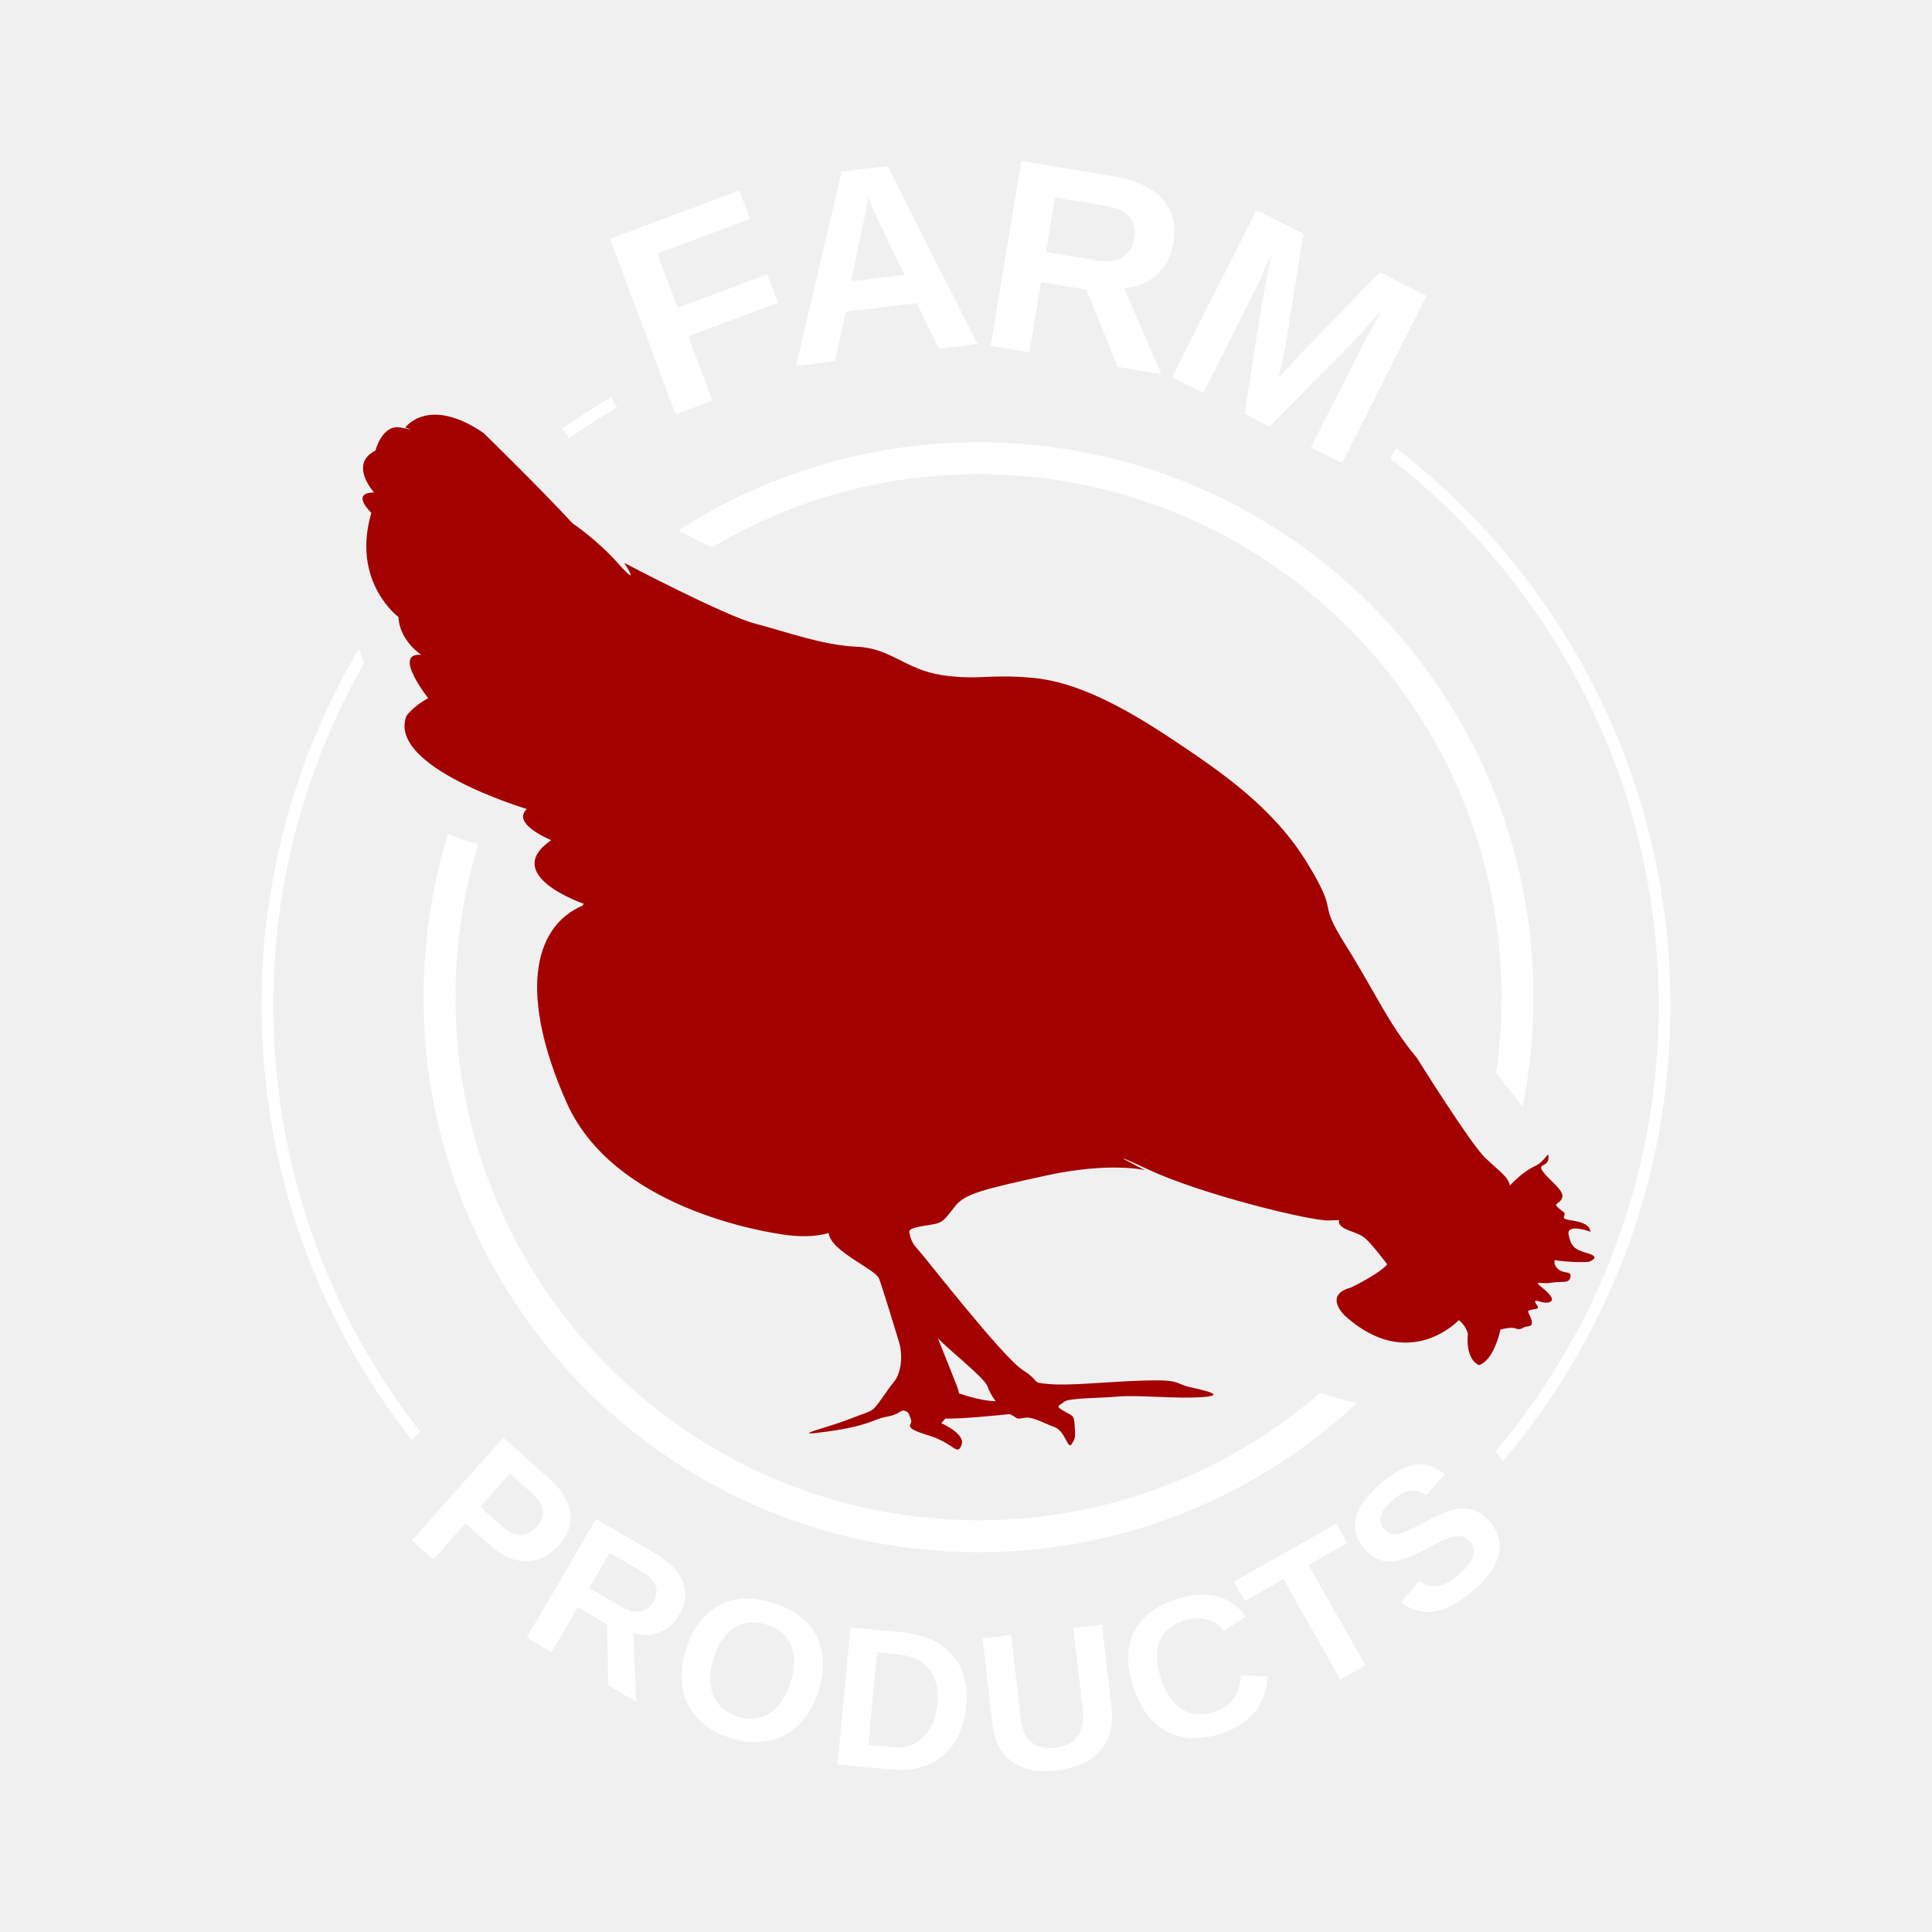
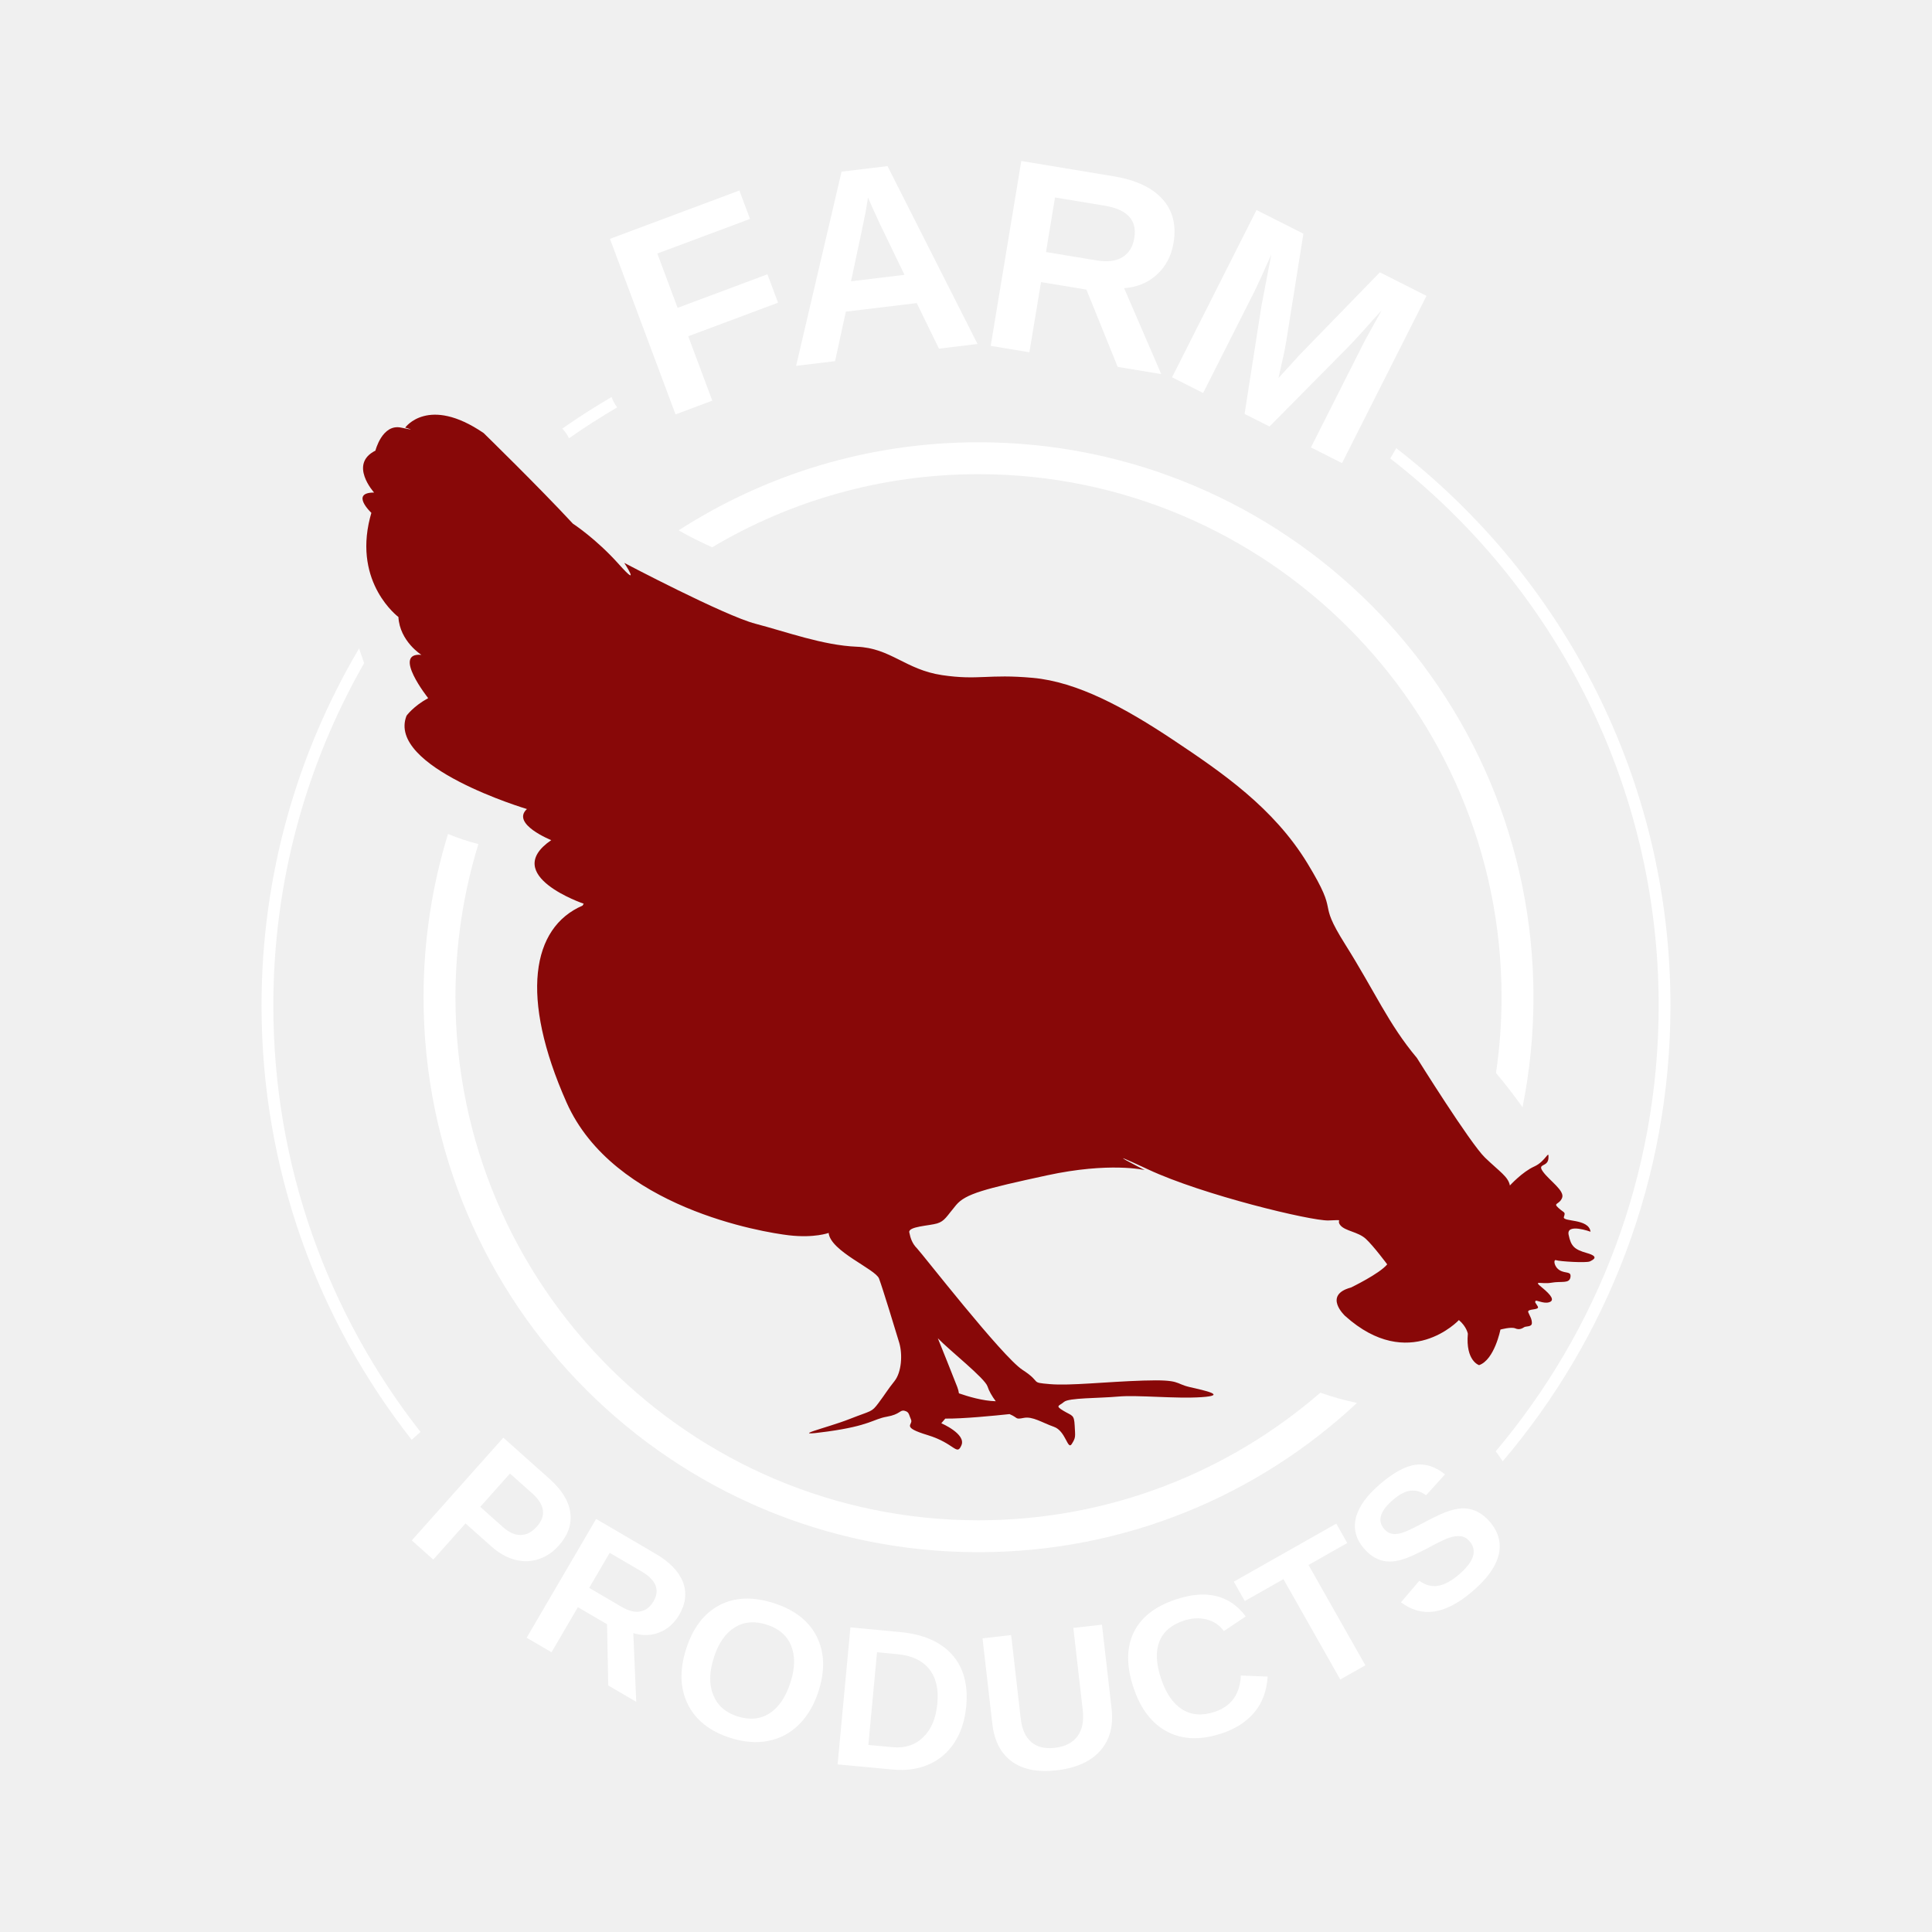
<svg xmlns="http://www.w3.org/2000/svg" version="1.0" id="Capa_1" x="0px" y="0px" width="1200px" height="1200px" viewBox="0 0 1200 1200" enable-background="new 0 0 1200 1200" xml:space="preserve">
  <g>
    <g>
      <g>
-         <path fill="#A30000" d="M985.712,778.312c-7.737-2.222-9.94-4.067-11.421-11.418c-1.474-7.367,13.617-1.85,13.617-1.85     c-1.088-8.471-17.673-5.889-16.543-9.204c1.101-3.316,0.336-2.2-3.326-5.525c-3.69-3.318,0.351-1.846,2.196-6.258     c1.838-4.421-7.731-10.671-11.78-16.203c-4.047-5.532,2.94-2.579,3.312-8.478c0.379-5.883-1.466,1.844-8.825,5.163     c-7.381,3.305-15.113,11.787-15.113,11.787c-1.094-5.525-6.273-8.472-15.47-17.315c-9.19-8.829-42.311-61.925-42.311-61.925     c-17.658-21.002-26.054-41.163-44.55-70.565c-18.467-29.406-2.51-15.971-23.494-50.408     c-21.027-34.444-52.945-56.279-83.177-76.447c-30.261-20.155-59.663-36.132-87.376-38.642c-27.728-2.518-33.6,1.674-56.28-1.684     c-22.686-3.358-31.918-16.807-52.938-17.641c-20.991-0.843-43.685-9.239-62.987-14.281     c-19.332-5.036-81.504-37.798-81.504-37.798s10.935,16.799-3.361,0.832c-14.261-15.959-28.551-25.2-28.551-25.2     c-20.997-22.678-55.442-56.278-55.442-56.278c-34.438-23.519-48.727-3.369-48.727-3.369s9.241,2.525-2.516,0     c-11.773-2.518-15.963,14.29-15.963,14.29c-16.801,8.396-0.829,26.033-0.829,26.033c-15.12,0-1.688,12.612-1.688,12.612     c-0.308,1.052-0.609,2.106-0.865,3.148c-10.299,40.755,17.658,61.535,17.658,61.535c0.844,15.123,14.289,23.519,14.289,23.519     c-18.481-1.68,4.205,26.881,4.205,26.881c-9.254,5.045-13.445,10.921-13.445,10.921c-12.601,31.926,74.774,57.964,74.774,57.964     c-10.083,9.237,15.106,19.317,15.106,19.317c-31.913,21.85,20.168,39.485,20.168,39.485l-0.722,1.18     c-31.662,13.628-39.021,56.727-9.934,122.274c29.101,65.552,122.277,80.656,138.105,82.502     c15.827,1.838,24.681-1.474,24.681-1.474c1.115,11.412,29.094,22.457,31.304,28.35c2.209,5.894,10.312,32.411,12.515,39.766     c2.203,7.37,1.481,18.42-2.938,23.944c-4.421,5.523-5.529,7.743-9.948,13.629c-4.427,5.889-4.055,4.423-18.052,9.944     c-13.989,5.525-40.151,11.414-13.624,7.731c26.533-3.673,28.365-7.731,36.832-9.207c8.468-1.466,8.096-4.421,11.043-3.684     c2.954,0.744,2.581,2.217,4.055,5.528c1.472,3.316-6.63,4.431,10.313,9.581c16.936,5.153,18.037,13.252,20.998,6.25     c2.94-6.994-12.523-13.62-12.523-13.62s0-0.008,2.482-2.887c10.663,0.172,31.404-1.88,39.936-2.8     c0.093,0.058,0.2,0.119,0.294,0.165c5.156,2.206,2.953,3.31,8.481,2.206c5.522-1.109,11.408,2.947,18.767,5.536     c7.361,2.564,8.476,14.715,11.057,10.677c2.568-4.062,2.196-4.43,1.831-11.418c-0.351-7.001-1.452-5.904-6.994-9.218     c-5.515-3.308-2.568-2.94,0.379-5.521c2.947-2.579,21.356-2.218,33.522-3.308c12.143-1.115,35.703,1.466,51.916,0.361     c16.199-1.105,2.21-4.055-7.367-6.258c-9.577-2.209-5.156-4.792-28.722-4.045c-23.566,0.737-45.3,3.301-58.197,2.203     c-12.866-1.109-4.419-0.729-16.936-8.847c-12.515-8.092-62.607-72.537-65.554-75.488c-2.94-2.951-4.049-6.258-4.785-9.942     c-0.737-3.686,12.515-4.062,17.307-5.528c4.791-1.474,5.893-4.417,11.786-11.422c5.886-6.987,17.293-9.94,56.336-18.412     c39.042-8.472,60.778-3.312,60.778-3.312s-31.676-16.203,2.216-0.361c33.865,15.831,101.258,32.034,111.958,31.662     c10.684-0.357,4.412-0.722,7.345,2.947c2.968,3.69,11.043,4.051,15.835,8.476c4.799,4.419,13.288,15.845,13.288,15.845     c-4.82,5.885-22.471,14.361-22.471,14.361c-17.687,4.78-3.684,17.672-3.684,17.672c39.766,35.724,70.684,2.577,70.684,2.577     c4.799,4.049,5.557,8.468,5.557,8.468c-1.488,16.948,6.979,19.525,6.979,19.525c9.562-3.315,13.26-22.096,13.26-22.096     s6.637-1.849,9.219-0.737c2.56,1.091,4.398,0,5.513-0.744c1.087-0.737,4.799,0,4.799-2.581c0-2.572-1.13-4.045-2.216-6.623     c-1.117-2.581,7.352-1.097,5.878-3.686c-1.481-2.579-1.817-2.203-1.481-3.316c0.372-1.097,4.799,1.835,8.489,0.737     c3.677-1.105,1.459-4.417-4.419-9.197c-5.893-4.799-0.357-1.846,5.878-2.958c6.252-1.105,11.057,0.737,11.809-3.308     c0.715-4.054-2.948-2.21-6.644-4.419c-3.669-2.214-4.049-7.002-2.218-6.258c1.838,0.733,18.803,1.835,20.984,0.737     C989.761,782.359,993.423,780.513,985.712,778.312z M613.38,861.162c0.844,2.703,2.768,6.076,5.101,9.173     c-8.068-0.204-17.166-2.925-22.872-4.906c-0.164-1.216-0.472-2.504-1.016-3.891c-3.432-8.908-9.59-24.08-12.093-30.328     C589.772,838.76,611.786,856.096,613.38,861.162z" />
+         <path fill="#880808" d="M985.712,778.312c-7.737-2.222-9.94-4.067-11.421-11.418c-1.474-7.367,13.617-1.85,13.617-1.85     c-1.088-8.471-17.673-5.889-16.543-9.204c1.101-3.316,0.336-2.2-3.326-5.525c-3.69-3.318,0.351-1.846,2.196-6.258     c1.838-4.421-7.731-10.671-11.78-16.203c-4.047-5.532,2.94-2.579,3.312-8.478c0.379-5.883-1.466,1.844-8.825,5.163     c-7.381,3.305-15.113,11.787-15.113,11.787c-1.094-5.525-6.273-8.472-15.47-17.315c-9.19-8.829-42.311-61.925-42.311-61.925     c-17.658-21.002-26.054-41.163-44.55-70.565c-18.467-29.406-2.51-15.971-23.494-50.408     c-21.027-34.444-52.945-56.279-83.177-76.447c-30.261-20.155-59.663-36.132-87.376-38.642c-27.728-2.518-33.6,1.674-56.28-1.684     c-22.686-3.358-31.918-16.807-52.938-17.641c-20.991-0.843-43.685-9.239-62.987-14.281     c-19.332-5.036-81.504-37.798-81.504-37.798s10.935,16.799-3.361,0.832c-14.261-15.959-28.551-25.2-28.551-25.2     c-20.997-22.678-55.442-56.278-55.442-56.278c-34.438-23.519-48.727-3.369-48.727-3.369s9.241,2.525-2.516,0     c-11.773-2.518-15.963,14.29-15.963,14.29c-16.801,8.396-0.829,26.033-0.829,26.033c-15.12,0-1.688,12.612-1.688,12.612     c-0.308,1.052-0.609,2.106-0.865,3.148c-10.299,40.755,17.658,61.535,17.658,61.535c0.844,15.123,14.289,23.519,14.289,23.519     c-18.481-1.68,4.205,26.881,4.205,26.881c-9.254,5.045-13.445,10.921-13.445,10.921c-12.601,31.926,74.774,57.964,74.774,57.964     c-10.083,9.237,15.106,19.317,15.106,19.317c-31.913,21.85,20.168,39.485,20.168,39.485l-0.722,1.18     c-31.662,13.628-39.021,56.727-9.934,122.274c29.101,65.552,122.277,80.656,138.105,82.502     c15.827,1.838,24.681-1.474,24.681-1.474c1.115,11.412,29.094,22.457,31.304,28.35c2.209,5.894,10.312,32.411,12.515,39.766     c2.203,7.37,1.481,18.42-2.938,23.944c-4.421,5.523-5.529,7.743-9.948,13.629c-4.427,5.889-4.055,4.423-18.052,9.944     c-13.989,5.525-40.151,11.414-13.624,7.731c26.533-3.673,28.365-7.731,36.832-9.207c8.468-1.466,8.096-4.421,11.043-3.684     c2.954,0.744,2.581,2.217,4.055,5.528c1.472,3.316-6.63,4.431,10.313,9.581c16.936,5.153,18.037,13.252,20.998,6.25     c2.94-6.994-12.523-13.62-12.523-13.62s0-0.008,2.482-2.887c10.663,0.172,31.404-1.88,39.936-2.8     c0.093,0.058,0.2,0.119,0.294,0.165c5.156,2.206,2.953,3.31,8.481,2.206c5.522-1.109,11.408,2.947,18.767,5.536     c7.361,2.564,8.476,14.715,11.057,10.677c2.568-4.062,2.196-4.43,1.831-11.418c-0.351-7.001-1.452-5.904-6.994-9.218     c-5.515-3.308-2.568-2.94,0.379-5.521c2.947-2.579,21.356-2.218,33.522-3.308c12.143-1.115,35.703,1.466,51.916,0.361     c16.199-1.105,2.21-4.055-7.367-6.258c-9.577-2.209-5.156-4.792-28.722-4.045c-23.566,0.737-45.3,3.301-58.197,2.203     c-12.866-1.109-4.419-0.729-16.936-8.847c-12.515-8.092-62.607-72.537-65.554-75.488c-2.94-2.951-4.049-6.258-4.785-9.942     c-0.737-3.686,12.515-4.062,17.307-5.528c4.791-1.474,5.893-4.417,11.786-11.422c5.886-6.987,17.293-9.94,56.336-18.412     c39.042-8.472,60.778-3.312,60.778-3.312s-31.676-16.203,2.216-0.361c33.865,15.831,101.258,32.034,111.958,31.662     c10.684-0.357,4.412-0.722,7.345,2.947c2.968,3.69,11.043,4.051,15.835,8.476c4.799,4.419,13.288,15.845,13.288,15.845     c-4.82,5.885-22.471,14.361-22.471,14.361c-17.687,4.78-3.684,17.672-3.684,17.672c39.766,35.724,70.684,2.577,70.684,2.577     c4.799,4.049,5.557,8.468,5.557,8.468c-1.488,16.948,6.979,19.525,6.979,19.525c9.562-3.315,13.26-22.096,13.26-22.096     s6.637-1.849,9.219-0.737c2.56,1.091,4.398,0,5.513-0.744c1.087-0.737,4.799,0,4.799-2.581c0-2.572-1.13-4.045-2.216-6.623     c-1.117-2.581,7.352-1.097,5.878-3.686c-1.481-2.579-1.817-2.203-1.481-3.316c0.372-1.097,4.799,1.835,8.489,0.737     c3.677-1.105,1.459-4.417-4.419-9.197c-5.893-4.799-0.357-1.846,5.878-2.958c6.252-1.105,11.057,0.737,11.809-3.308     c0.715-4.054-2.948-2.21-6.644-4.419c-3.669-2.214-4.049-7.002-2.218-6.258c1.838,0.733,18.803,1.835,20.984,0.737     C989.761,782.359,993.423,780.513,985.712,778.312z M613.38,861.162c0.844,2.703,2.768,6.076,5.101,9.173     c-8.068-0.204-17.166-2.925-22.872-4.906c-0.164-1.216-0.472-2.504-1.016-3.891c-3.432-8.908-9.59-24.08-12.093-30.328     C589.772,838.76,611.786,856.096,613.38,861.162z" />
        <path fill="#fff" d="M607.767,294.519c179.144,0,324.879,145.743,324.879,324.881c0,15.985-1.201,31.687-3.448,47.058     c5.794,6.836,11.215,13.978,16.471,21.241c4.442-22.081,6.794-44.911,6.794-68.298c0-190.371-154.325-344.696-344.696-344.696     c-68.616,0-132.511,20.108-186.209,54.684c6.809,4.074,14.104,7.432,20.791,10.532     C490.832,311.108,547.39,294.519,607.767,294.519z" />
        <path fill="#fff" d="M820.08,865.035c-56.972,49.335-131.202,79.248-212.314,79.248c-179.136,0-324.877-145.747-324.877-324.883     c0-33.088,5.005-65.021,14.239-95.121c-6.494-1.676-12.803-3.743-18.867-6.29c-9.855,32.063-15.191,66.114-15.191,101.411     c0,190.365,154.333,344.698,344.696,344.698c90.888,0,173.514-35.213,235.071-92.712     C835.172,869.756,827.569,867.692,820.08,865.035z" />
      </g>
      <g>
        <path fill="#fff" d="M408.276,157.477l12.603,33.736l55.792-20.841l6.586,17.637l-55.784,20.844l14.947,40.001l-22.829,8.525l-40.73-109.017     l80.387-30.032l6.594,17.643L408.276,157.477z" />
        <path fill="#fff" d="M583.207,216.541l-13.804-28.287l-44.034,5.307l-6.695,30.761l-24.194,2.915l28.228-120.622l28.536-3.44l55.914,110.476     L583.207,216.541z M539.122,122.69l-0.278,1.863c-0.308,2.035-0.695,4.356-1.159,6.962c-0.458,2.606-3.49,17.007-9.098,43.194     l33.207-4.004l-15.398-31.842l-4.87-10.724L539.122,122.69z" />
        <path fill="#fff" d="M694.213,227.882l-19.424-48.013l-28.186-4.665l-7.224,43.593l-24.037-3.98L634.35,100l57.367,9.501     c13.689,2.264,23.765,6.966,30.238,14.093c6.466,7.122,8.783,16.205,6.96,27.235c-1.331,8.035-4.764,14.596-10.292,19.682     c-5.536,5.085-12.337,7.909-20.412,8.464l23.058,53.382L694.213,227.882z M704.547,147.797     c1.831-11.029-4.32-17.716-18.445-20.054l-30.803-5.099l-5.614,33.901l31.454,5.206c6.73,1.115,12.094,0.443,16.077-2.028     C701.193,157.259,703.64,153.283,704.547,147.797z" />
        <path fill="#fff" d="M814.244,277.898l31.792-62.962c0.721-1.427,1.458-2.843,2.202-4.259c0.737-1.409,4.063-7.413,9.971-18.006     c-10.171,11.462-17.401,19.375-21.707,23.742l-47.99,48.494l-15.483-7.821l10.541-67.408l6.072-31.63     c-5.171,11.698-8.682,19.393-10.549,23.08l-31.797,62.962l-19.311-9.755l52.46-103.883l29.123,14.709l-10.763,67.482     l-1.209,6.422l-3.497,15.72l13.059-14.317l49.893-51.33l28.973,14.632l-52.467,103.883L814.244,277.898z" />
      </g>
      <g>
        <path fill="#fff" d="M347.114,959.928c-3.662,4.11-7.867,6.949-12.616,8.507c-4.75,1.559-9.656,1.67-14.72,0.33     c-5.057-1.342-9.991-4.149-14.791-8.422l-15.848-14.123l-20.012,22.458l-13.359-11.895l56.851-63.82l28.665,25.546     c7.638,6.805,11.951,13.8,12.939,20.991C355.216,946.693,352.835,953.499,347.114,959.928z M333.453,948.173     c5.979-6.704,5.007-13.582-2.896-20.622l-13.817-12.309l-18.445,20.697l14.176,12.628c3.69,3.283,7.344,4.898,10.956,4.845     C327.045,953.367,330.392,951.617,333.453,948.173z" />
        <path fill="#fff" d="M377.795,1046.867l-0.737-38.027l-18.116-10.596l-16.377,28.01l-15.448-9.033l43.141-73.768l36.861,21.563     c8.796,5.143,14.483,11,17.049,17.587c2.56,6.588,1.781,13.418-2.359,20.505c-3.026,5.167-7.111,8.764-12.223,10.803     c-5.128,2.042-10.542,2.189-16.228,0.458l1.823,42.661L377.795,1046.867z M405.882,994.641c4.148-7.081,1.68-13.285-7.396-18.584     l-19.79-11.58l-12.738,21.781l20.212,11.823c4.327,2.524,8.174,3.468,11.557,2.825     C401.096,1000.255,403.822,998.165,405.882,994.641z" />
        <path fill="#fff" d="M508.405,1050.45c-2.726,8.478-6.794,15.384-12.202,20.741c-5.421,5.357-11.793,8.736-19.117,10.131     c-7.338,1.413-15.155,0.775-23.472-1.899c-12.788-4.099-21.6-11.086-26.434-20.941c-4.841-9.86-5.164-21.328-0.958-34.423     c4.198-13.049,11.078-22.064,20.668-27.06c9.591-4.995,20.835-5.417,33.73-1.269c12.895,4.137,21.785,11.072,26.67,20.794     C512.174,1026.244,512.546,1037.551,508.405,1050.45z M491.018,1044.868c2.818-8.772,2.947-16.325,0.394-22.644     c-2.554-6.322-7.589-10.688-15.091-13.101c-7.623-2.447-14.31-1.867-20.061,1.748c-5.75,3.605-10.042,9.849-12.882,18.699     c-2.867,8.932-3.003,16.653-0.399,23.154c2.602,6.508,7.581,10.939,14.932,13.3c7.625,2.453,14.304,1.842,20.054-1.835     C483.709,1060.514,488.065,1054.073,491.018,1044.868z" />
        <path fill="#fff" d="M600.143,1059.823c-0.823,8.772-3.261,16.278-7.317,22.493c-4.055,6.218-9.39,10.767-16.02,13.636     c-6.623,2.878-14.003,3.936-22.135,3.168l-34.423-3.222l7.961-85.09l30.803,2.886c14.333,1.34,25.089,5.996,32.263,13.956     C598.448,1035.61,601.401,1046.334,600.143,1059.823z M582.206,1058.143c0.851-9.14-0.865-16.339-5.171-21.592     c-4.299-5.254-10.857-8.297-19.676-9.119l-12.622-1.188l-5.386,57.556l15.091,1.409c7.66,0.722,13.983-1.348,18.989-6.201     C578.43,1074.156,581.355,1067.201,582.206,1058.143z" />
        <path fill="#fff" d="M656.292,1099.574c-11.693,1.341-20.97-0.483-27.827-5.479c-6.859-4.996-10.9-12.798-12.116-23.397l-6.086-53.093     l17.786-2.037l5.922,51.712c0.765,6.705,2.947,11.611,6.536,14.726c3.591,3.104,8.482,4.303,14.669,3.598     c6.344-0.729,11.021-3.104,14.018-7.134c2.997-4.024,4.112-9.434,3.325-16.224l-5.849-51.101l17.78-2.039l5.979,52.192     c1.229,10.763-1.138,19.492-7.102,26.179C677.355,1094.167,668.345,1098.197,656.292,1099.574z" />
        <path fill="#fff" d="M754.511,1063.249c10.234-3.419,15.64-10.932,16.207-22.543l16.642,0.651c-0.58,8.89-3.297,16.271-8.182,22.135     c-4.885,5.872-11.629,10.238-20.218,13.103c-13.046,4.352-24.353,4.023-33.922-0.991c-9.584-5.009-16.586-14.149-21.02-27.428     c-4.434-13.307-4.412-24.675,0.072-34.1c4.492-9.423,13.26-16.318,26.298-20.659c9.512-3.175,17.901-3.852,25.153-2.031     c7.266,1.82,13.332,6.029,18.216,12.63l-13.596,9.072c-2.625-3.644-6.187-6.044-10.685-7.212     c-4.499-1.163-9.262-0.902-14.289,0.769c-7.674,2.563-12.702,6.883-15.084,12.958c-2.382,6.088-2.045,13.707,1.008,22.883     c3.104,9.312,7.525,15.753,13.246,19.296C740.078,1065.334,746.802,1065.821,754.511,1063.249z" />
        <path fill="#fff" d="M812.736,972.026l35.301,62.329l-15.57,8.812l-35.295-62.326l-24.015,13.596l-6.817-12.038l63.653-36.046l6.817,12.044     L812.736,972.026z" />
        <path fill="#fff" d="M925.501,945.374c5.4,6.391,7.159,13.285,5.271,20.676c-1.888,7.388-7.417,14.955-16.586,22.7     c-8.374,7.073-16.192,11.143-23.458,12.194c-7.258,1.052-14.111-0.861-20.554-5.732l11.357-13.338     c3.819,2.696,7.689,3.74,11.601,3.104c3.911-0.626,8.168-2.894,12.773-6.781c9.541-8.06,11.864-14.993,6.958-20.801     c-1.565-1.854-3.411-2.919-5.513-3.201c-2.117-0.275-4.513,0.021-7.188,0.908c-2.661,0.873-7.317,3.129-13.932,6.758     c-5.843,2.99-10.02,4.935-12.523,5.858c-2.495,0.926-4.921,1.571-7.258,1.932c-2.346,0.361-4.62,0.336-6.817-0.079     c-2.203-0.414-4.362-1.262-6.479-2.55c-2.11-1.283-4.148-3.081-6.107-5.392c-4.985-5.905-6.588-12.298-4.799-19.182     c1.788-6.876,6.908-13.886,15.376-21.044c8.09-6.831,15.234-10.696,21.442-11.598c6.194-0.893,12.351,1.077,18.46,5.93     l-11.729,12.991c-3.055-2.235-6.223-3.176-9.513-2.847c-3.289,0.348-6.872,2.157-10.763,5.45     c-8.275,6.989-10.227,13.077-5.843,18.27c1.43,1.702,3.047,2.72,4.841,3.058c1.795,0.336,3.876,0.149,6.244-0.548     c2.375-0.708,6.68-2.722,12.931-6.04c7.388-3.965,12.917-6.53,16.564-7.684c3.662-1.159,6.909-1.653,9.749-1.481     c2.846,0.164,5.565,0.941,8.153,2.321C920.752,940.607,923.197,942.652,925.501,945.374z" />
      </g>
    </g>
    <path fill="#fff" d="M353.414,272.23c9.69-6.792,19.668-13.193,29.91-19.193c-1.459-1.951-2.633-4.119-3.44-6.447   c-10.492,6.137-20.726,12.677-30.647,19.626C350.976,268.022,352.362,270.052,353.414,272.23z" />
    <path fill="#fff" d="M1030.233,624.554c0,105.374-38.097,202.004-101.221,276.885c0.043,0.061,0.093,0.115,0.136,0.172   c1.479,1.966,2.846,3.998,4.205,6.032c64.947-76.361,104.204-175.219,104.204-283.089c0-140.707-66.793-266.067-170.296-346.162   c-0.208,0.336-0.422,0.664-0.622,1c-1.052,1.781-2.081,3.576-3.125,5.361C964.872,363.536,1030.233,486.535,1030.233,624.554z" />
    <path fill="#fff" d="M261.182,889.413c-57.244-73.072-91.417-165.05-91.417-264.859c0-77.327,20.533-149.931,56.408-212.692   c-1.037-3.04-2.081-6.079-3.146-9.108c-38.464,65.071-60.585,140.886-60.585,221.8c0,101.672,34.858,195.353,93.248,269.723   C257.528,892.66,259.351,891.037,261.182,889.413z" />
  </g>
</svg>
